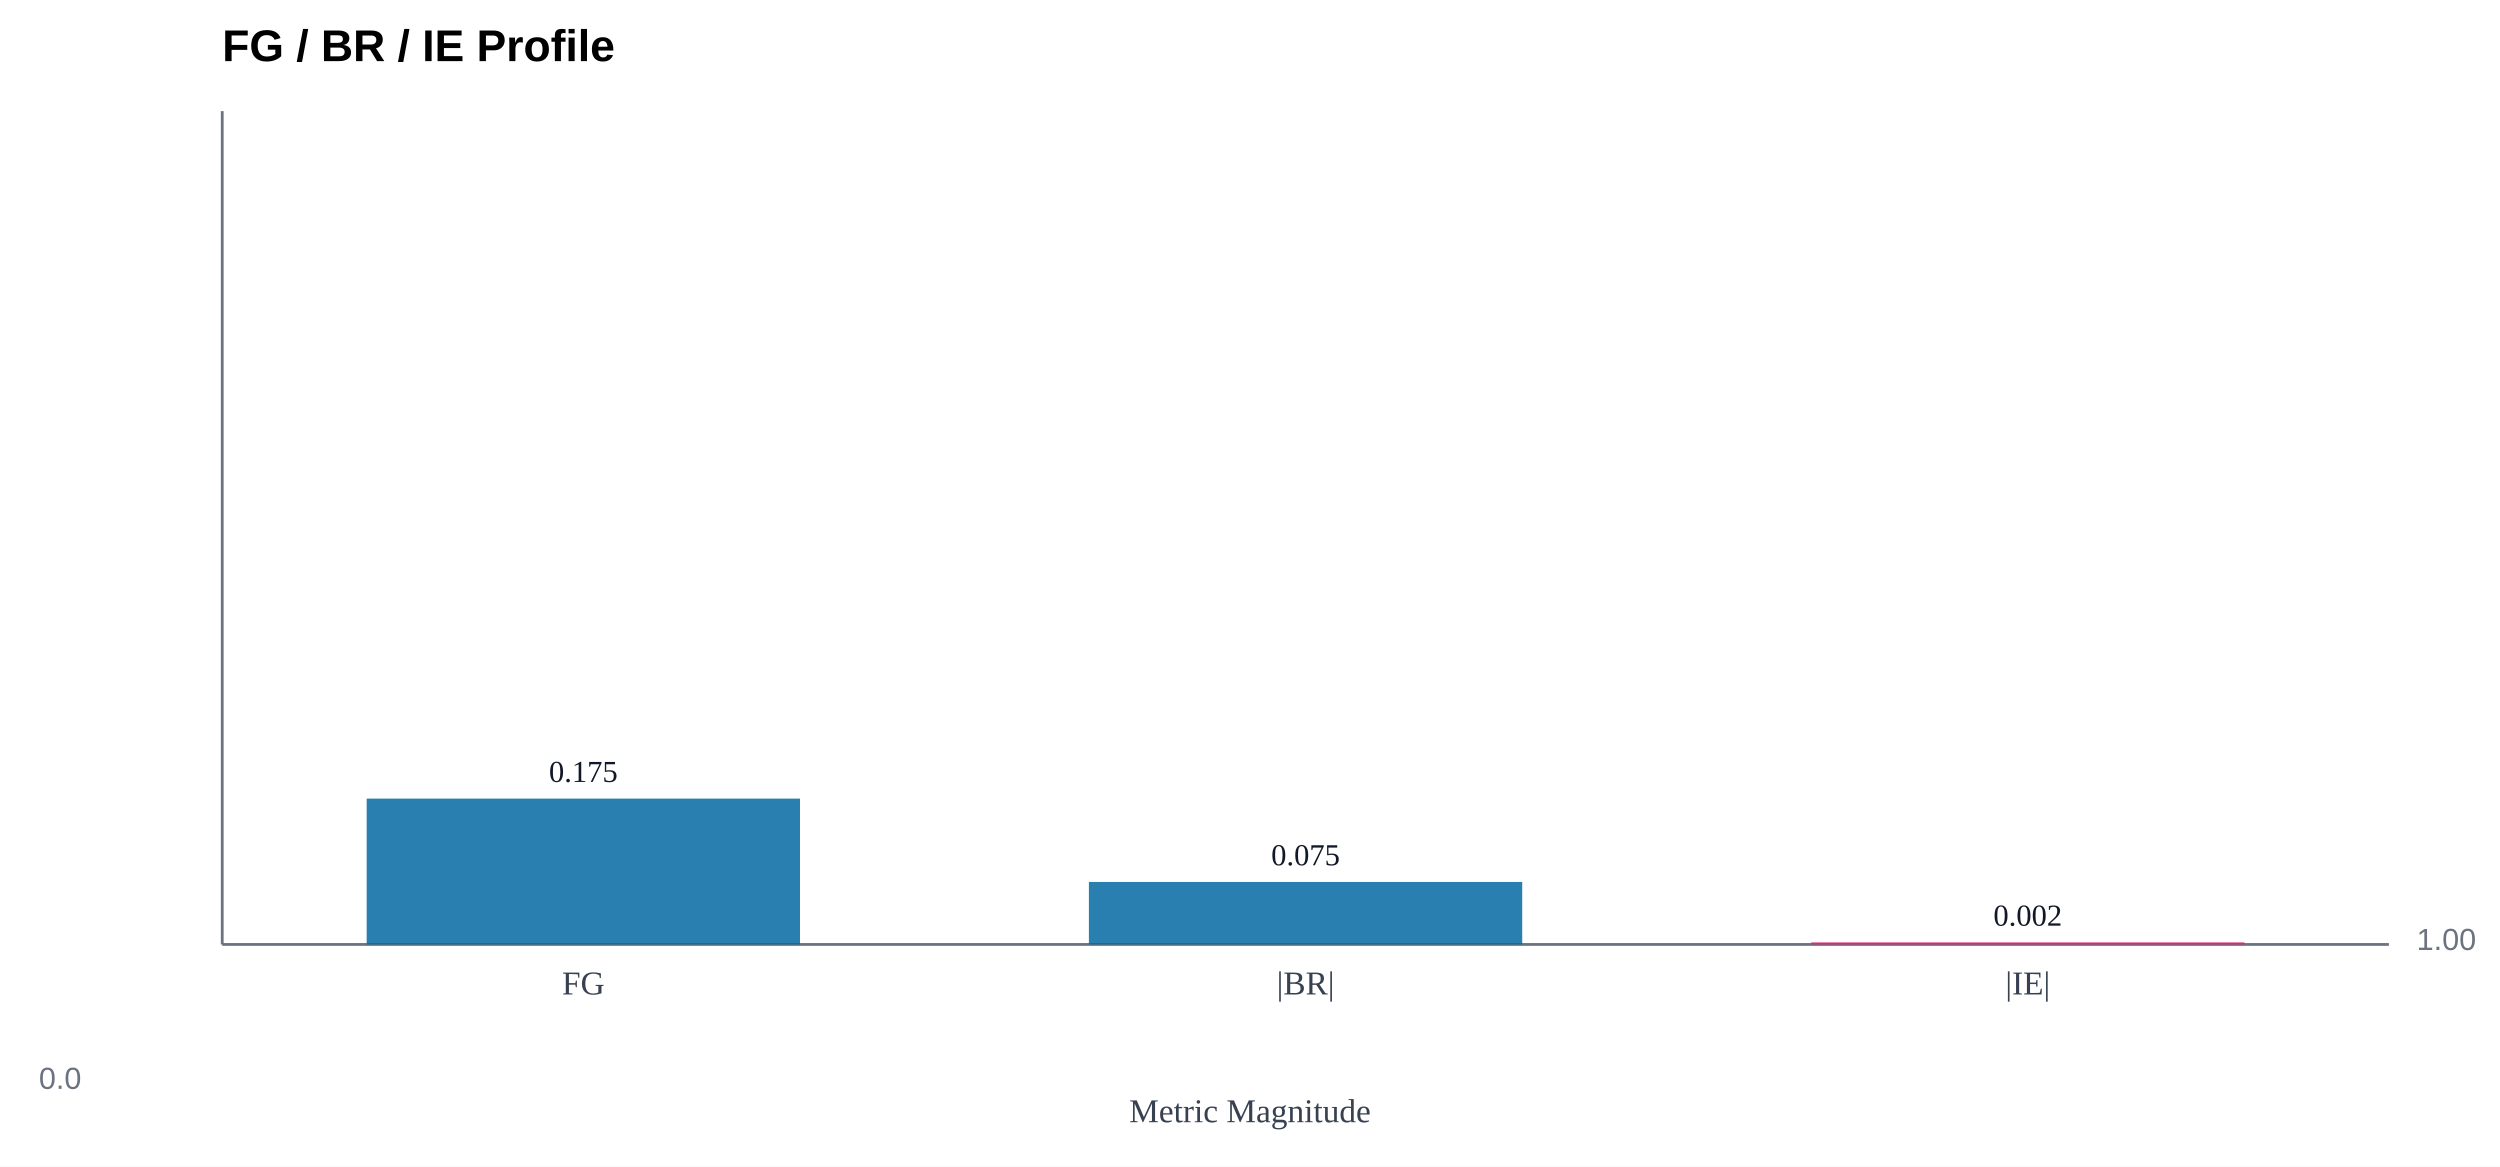
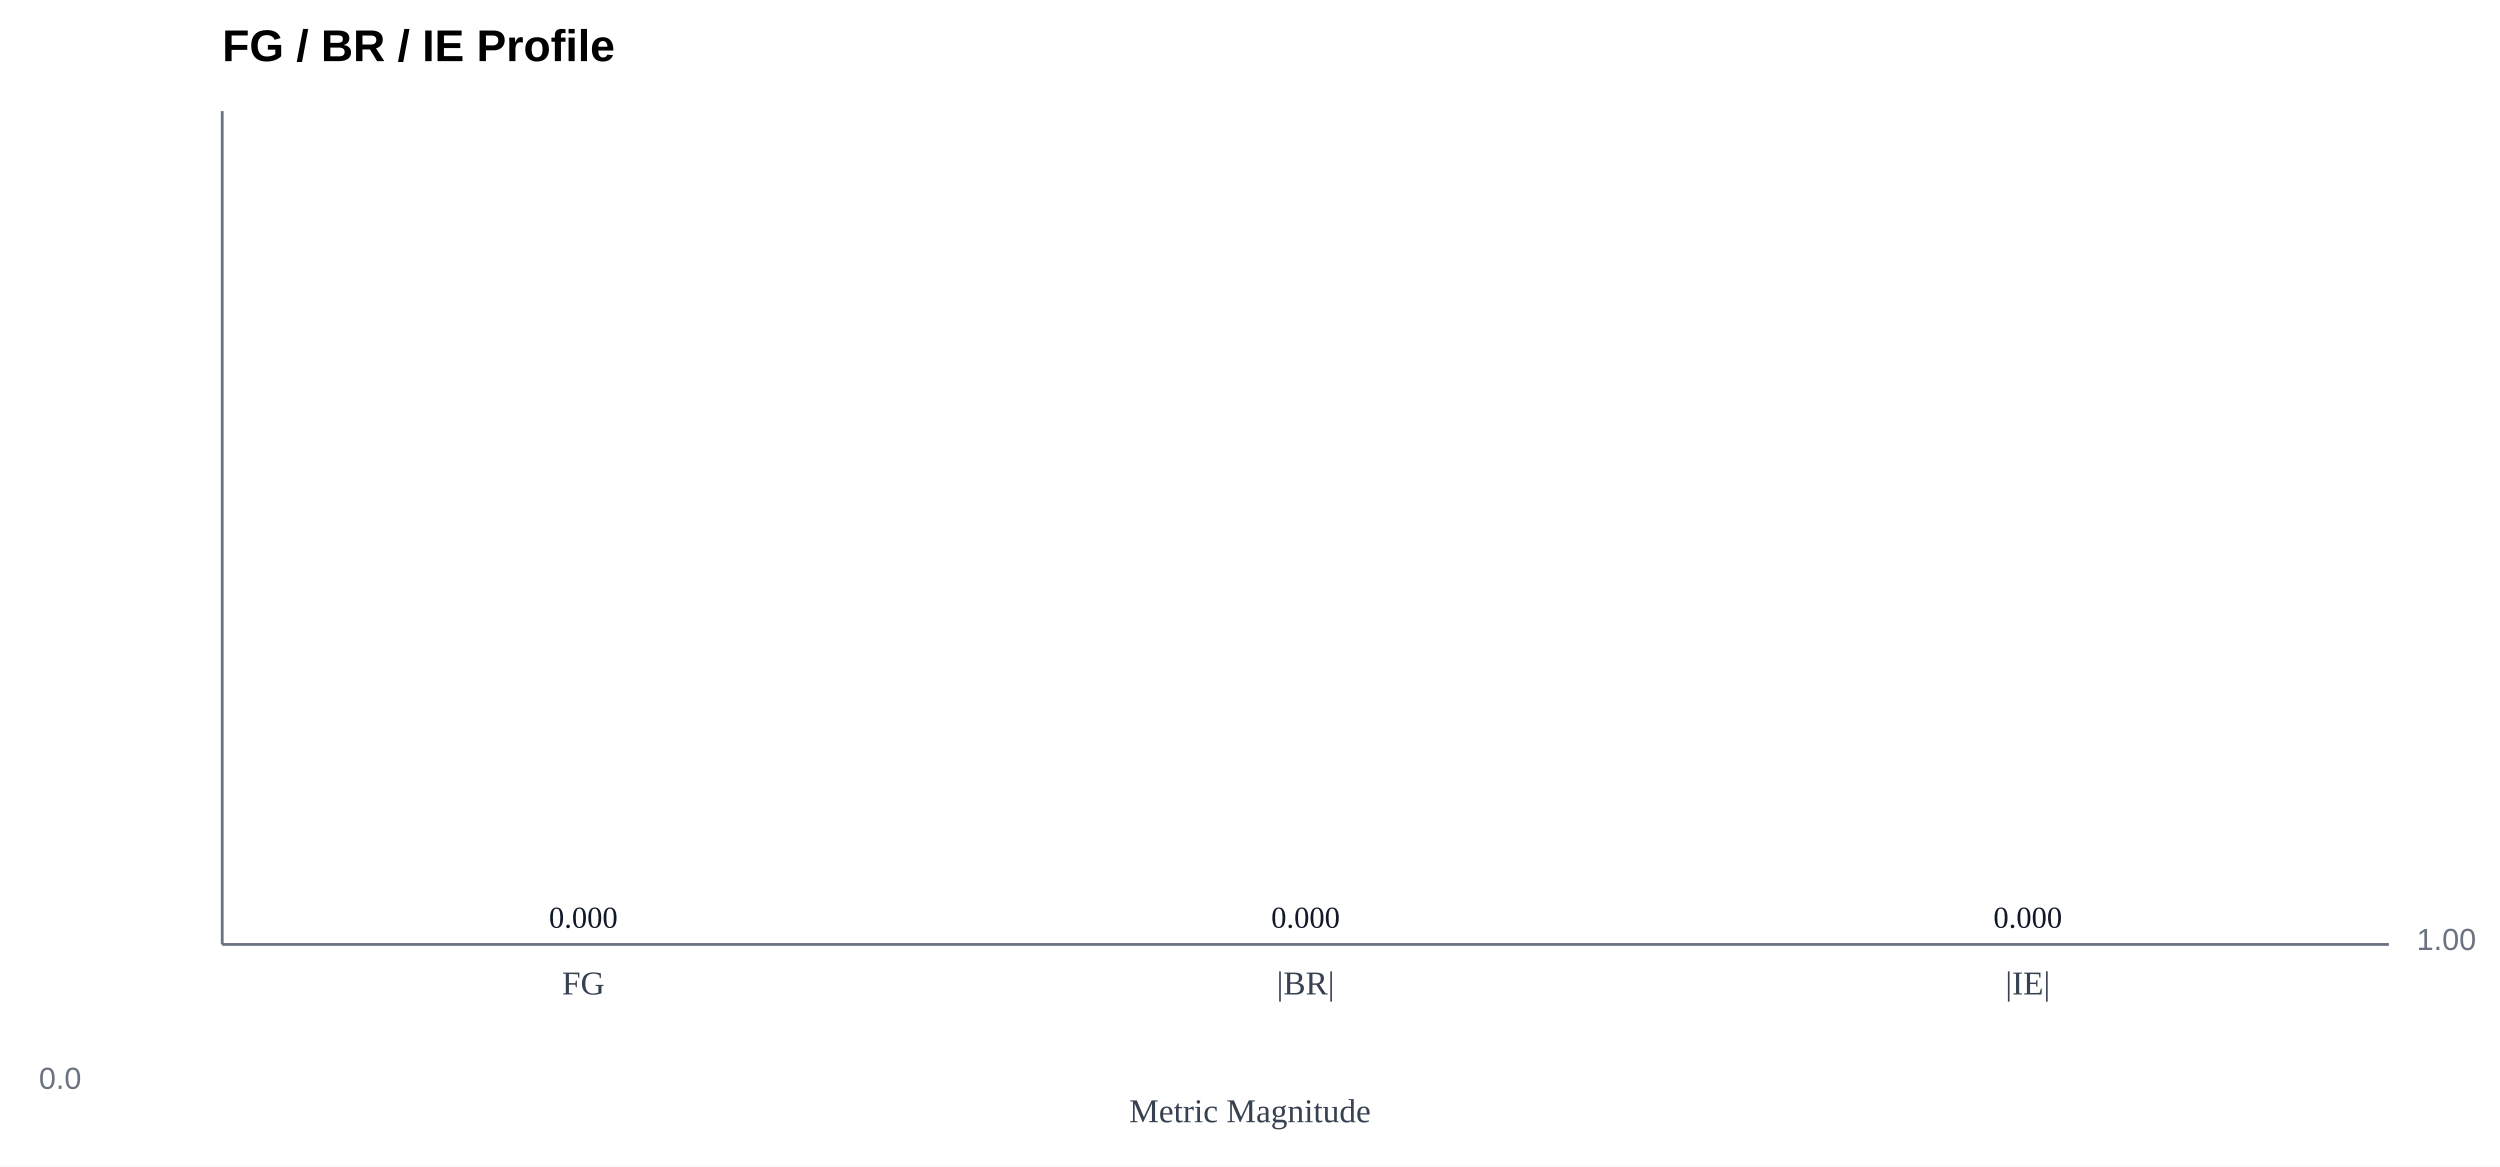
<svg xmlns="http://www.w3.org/2000/svg" width="900" height="420" viewBox="0 0 900 420">
  <rect x="0" y="0" width="100%" height="100%" fill="#ffffff" />
  <text x="80" y="22" font-family="Arial" font-size="16" font-weight="700">FG / BR / IE Profile</text>
  <line x1="80" y1="40" x2="80" y2="340" stroke="#6b7280" stroke-width="1" />
  <line x1="80" y1="340" x2="860" y2="340" stroke="#6b7280" stroke-width="1" />
-   <rect x="132.00" y="287.50" width="156.00" height="52.50" fill="#0369a1" opacity="0.85" />
-   <text x="210.00" y="281.50" text-anchor="middle" font-size="11" fill="#111827">0.175</text>
+   <rect x="132.00" y="340.00" width="156.00" height="0.00" fill="#0369a1" opacity="0.85" />
+   <text x="210.00" y="334.00" text-anchor="middle" font-size="11" fill="#111827">0.000</text>
  <text x="210.00" y="358.00" text-anchor="middle" font-size="12" fill="#374151">FG</text>
-   <rect x="392.00" y="317.50" width="156.00" height="22.50" fill="#0369a1" opacity="0.85" />
-   <text x="470.00" y="311.50" text-anchor="middle" font-size="11" fill="#111827">0.075</text>
+   <rect x="392.00" y="340.00" width="156.00" height="0.00" fill="#0369a1" opacity="0.85" />
+   <text x="470.00" y="334.00" text-anchor="middle" font-size="11" fill="#111827">0.000</text>
  <text x="470.00" y="358.00" text-anchor="middle" font-size="12" fill="#374151">|BR|</text>
-   <rect x="652.00" y="339.25" width="156.00" height="0.75" fill="#db2777" opacity="0.85" />
-   <text x="730.00" y="333.25" text-anchor="middle" font-size="11" fill="#111827">0.002</text>
+   <rect x="652.00" y="340.00" width="156.00" height="0.00" fill="#db2777" opacity="0.85" />
+   <text x="730.00" y="334.00" text-anchor="middle" font-size="11" fill="#111827">0.000</text>
  <text x="730.00" y="358.00" text-anchor="middle" font-size="12" fill="#374151">|IE|</text>
  <text x="14" y="392" font-family="Arial, Helvetica, sans-serif" font-size="11" fill="#6b7280" font-weight="normal">0.0</text>
  <text x="870" y="342" font-family="Arial, Helvetica, sans-serif" font-size="11" fill="#6b7280" font-weight="normal">1.00</text>
  <text x="450.0" y="404" text-anchor="middle" font-size="12" fill="#374151">Metric Magnitude</text>
</svg>
